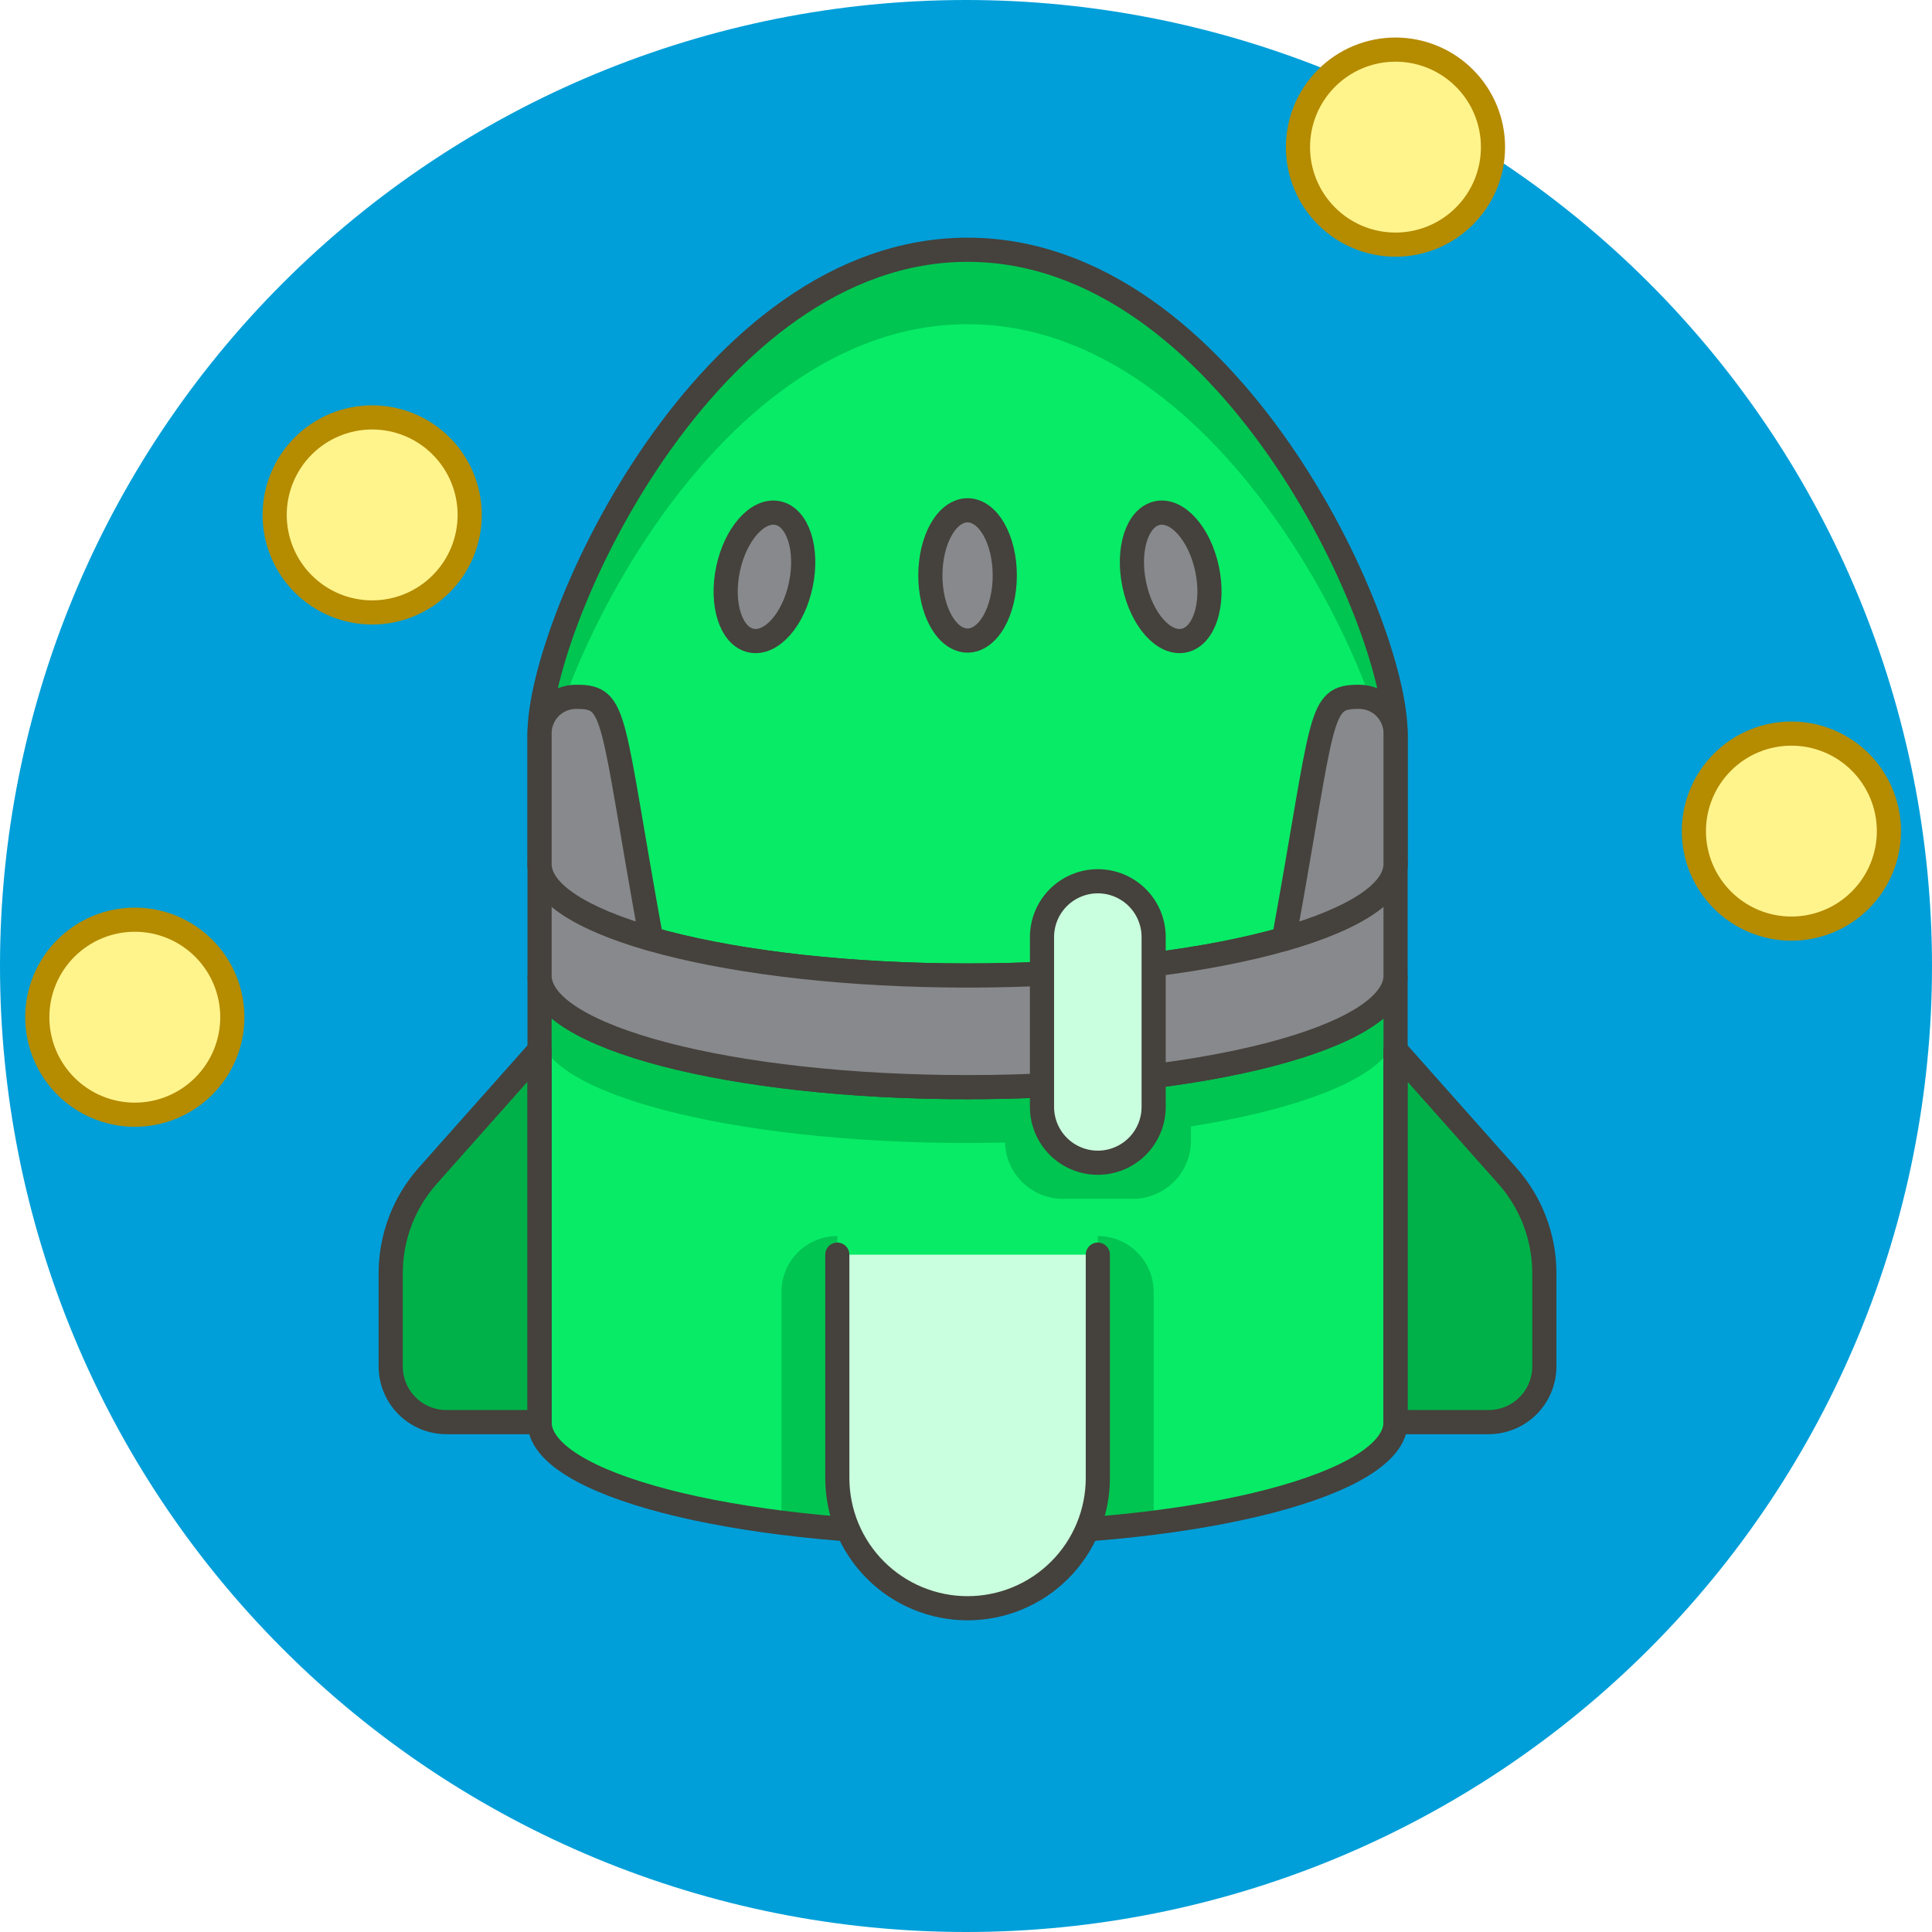
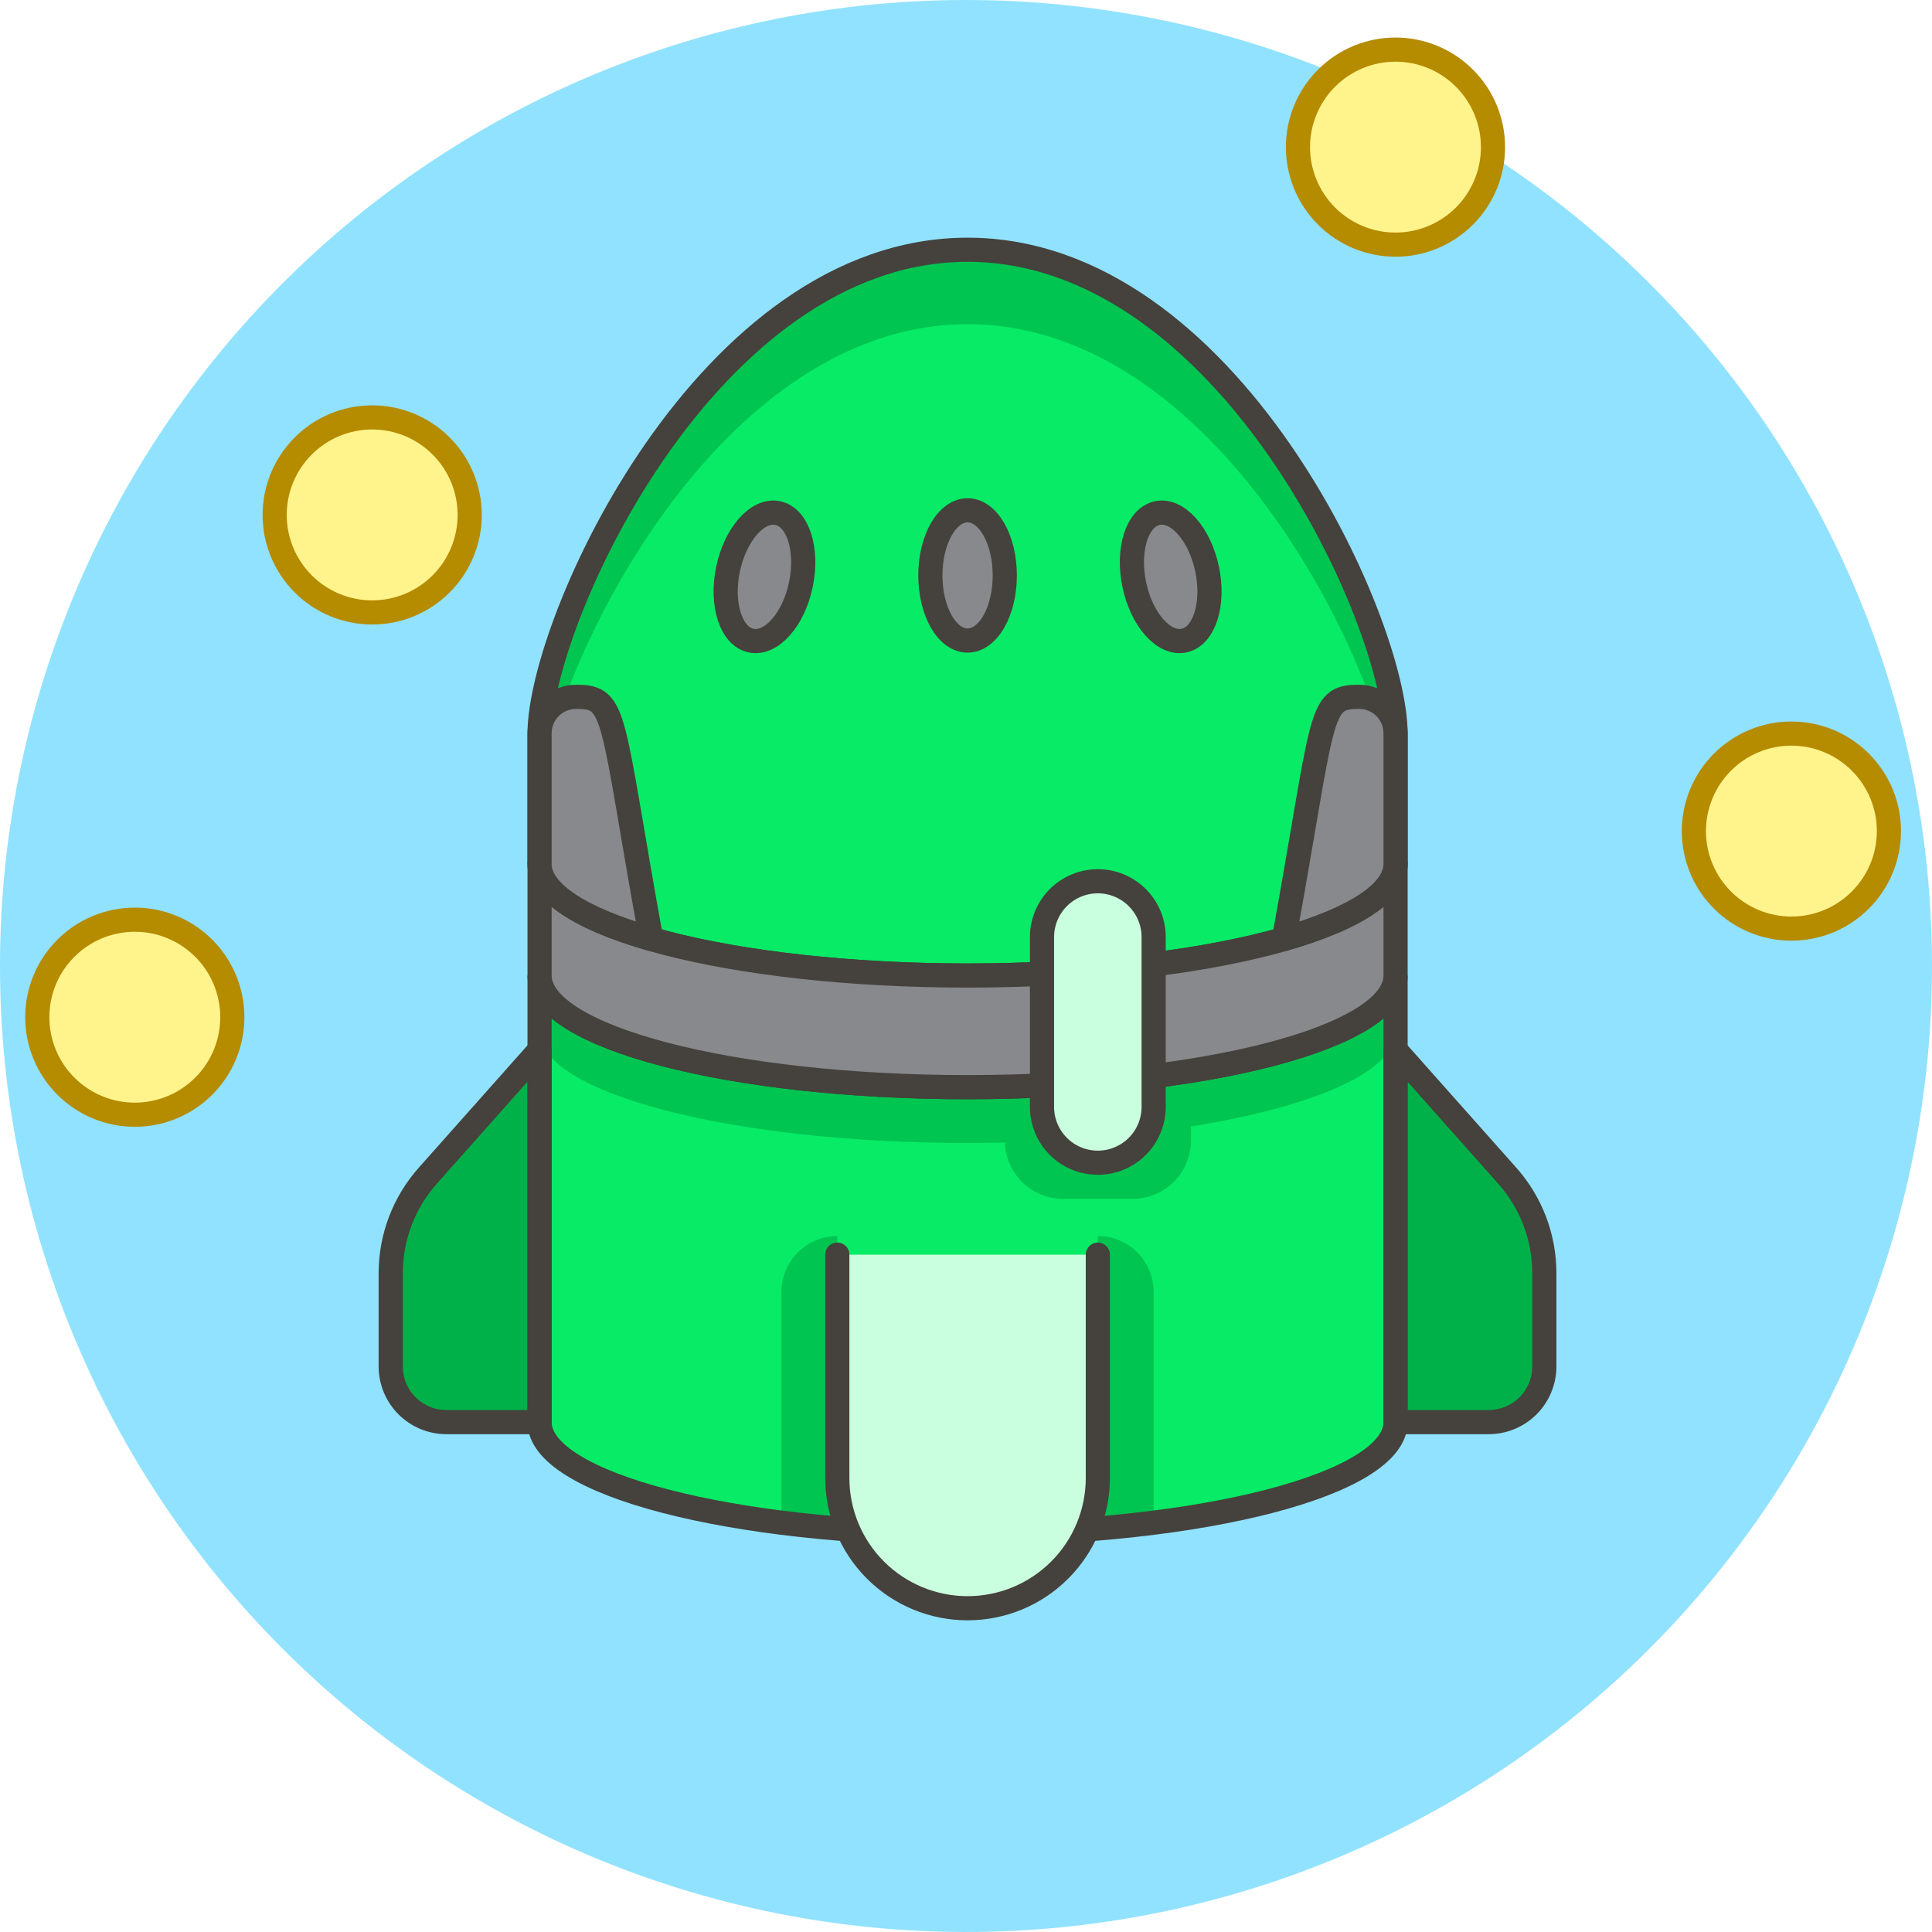
<svg xmlns="http://www.w3.org/2000/svg" width="80" height="80" viewBox="0 0 80 80" fill="none">
-   <path d="M0 40C0 50.609 4.214 60.783 11.716 68.284C19.217 75.786 29.391 80 40 80C50.609 80 60.783 75.786 68.284 68.284C75.786 60.783 80 50.609 80 40C80 29.391 75.786 19.217 68.284 11.716C60.783 4.214 50.609 0 40 0C29.391 0 19.217 4.214 11.716 11.716C4.214 19.217 0 29.391 0 40Z" fill="#009FD9" />
+   <path d="M0 40C0 50.609 4.214 60.783 11.716 68.284C19.217 75.786 29.391 80 40 80C50.609 80 60.783 75.786 68.284 68.284C75.786 60.783 80 50.609 80 40C80 29.391 75.786 19.217 68.284 11.716C60.783 4.214 50.609 0 40 0C29.391 0 19.217 4.214 11.716 11.716C4.214 19.217 0 29.391 0 40Z" fill="#91E2FF" />
  <path d="M40.065 45.017C30.277 45.017 22.342 42.947 22.342 40.394V58.887C22.342 61.44 30.277 63.511 40.065 63.511C49.853 63.511 57.788 61.44 57.788 58.887V40.394C57.788 42.947 49.853 45.017 40.065 45.017Z" fill="#08EB66" />
  <path d="M32.359 53.493V63.048C33.104 63.142 33.873 63.224 34.671 63.291V51.182C34.058 51.182 33.47 51.425 33.036 51.859C32.603 52.292 32.359 52.88 32.359 53.493Z" fill="#00C551" />
  <path d="M47.77 53.493V63.048C47.026 63.142 46.256 63.223 45.459 63.291V51.182C46.072 51.182 46.66 51.425 47.093 51.859C47.526 52.292 47.77 52.88 47.77 53.493Z" fill="#00C551" />
  <path d="M40.065 45.017C30.277 45.017 22.342 42.947 22.342 40.394V42.706C22.342 45.259 30.277 47.329 40.065 47.329C40.588 47.329 41.102 47.32 41.614 47.309C41.632 47.934 41.892 48.527 42.341 48.962C42.789 49.398 43.389 49.641 44.014 49.641H46.908C47.546 49.641 48.158 49.387 48.609 48.936C49.06 48.485 49.314 47.873 49.314 47.235V46.644C54.391 45.831 57.79 44.374 57.79 42.706V40.394C57.788 42.947 49.853 45.017 40.065 45.017Z" fill="#00C551" />
  <path d="M16.178 52.723C16.178 51.234 16.724 49.796 17.714 48.683L22.342 43.476V58.887H18.487C17.875 58.887 17.287 58.644 16.854 58.211C16.421 57.778 16.178 57.19 16.178 56.578V52.723Z" fill="#00B149" stroke="#45413C" stroke-linecap="round" stroke-linejoin="round" />
  <path d="M63.948 52.723C63.948 51.234 63.402 49.796 62.412 48.683L57.784 43.476V58.887H61.639C62.251 58.887 62.839 58.644 63.272 58.211C63.705 57.778 63.948 57.19 63.948 56.578V52.723Z" fill="#00B149" stroke="#45413C" stroke-linecap="round" stroke-linejoin="round" />
  <path d="M40.065 45.017C30.277 45.017 22.342 42.947 22.342 40.394V58.887C22.342 61.44 30.277 63.511 40.065 63.511C49.853 63.511 57.788 61.44 57.788 58.887V40.394C57.788 42.947 49.853 45.017 40.065 45.017Z" stroke="#45413C" />
  <path d="M40.065 10.342C29.277 10.342 22.342 25.753 22.342 30.377V35.771C22.342 38.324 30.277 40.394 40.065 40.394C49.853 40.394 57.788 38.324 57.788 35.771V30.377C57.788 25.753 50.853 10.342 40.065 10.342Z" fill="#08EB66" />
  <path d="M40.065 10.342C29.277 10.342 22.342 25.753 22.342 30.377V33.459C22.342 28.836 29.277 13.425 40.065 13.425C50.853 13.425 57.788 28.836 57.788 33.459V30.377C57.788 25.753 50.853 10.342 40.065 10.342Z" fill="#00C551" />
  <path d="M40.065 10.342C29.277 10.342 22.342 25.753 22.342 30.377V35.771C22.342 38.324 30.277 40.394 40.065 40.394C49.853 40.394 57.788 38.324 57.788 35.771V30.377C57.788 25.753 50.853 10.342 40.065 10.342Z" stroke="#45413C" stroke-linecap="round" stroke-linejoin="round" />
  <path d="M70.14 34.414C70.14 35.485 70.565 36.512 71.323 37.269C72.08 38.027 73.107 38.452 74.178 38.452C75.249 38.452 76.276 38.027 77.033 37.269C77.791 36.512 78.216 35.485 78.216 34.414C78.216 33.343 77.791 32.316 77.033 31.559C76.276 30.801 75.249 30.376 74.178 30.376C73.107 30.376 72.08 30.801 71.323 31.559C70.565 32.316 70.14 33.343 70.14 34.414Z" fill="#FFF48C" stroke="#B58B00" stroke-linecap="round" stroke-linejoin="round" />
  <path d="M11.373 21.322C11.373 22.393 11.799 23.42 12.556 24.177C13.313 24.935 14.34 25.36 15.411 25.36C16.482 25.36 17.509 24.935 18.266 24.177C19.024 23.42 19.449 22.393 19.449 21.322C19.449 20.251 19.024 19.224 18.266 18.467C17.509 17.709 16.482 17.284 15.411 17.284C14.34 17.284 13.313 17.709 12.556 18.467C11.799 19.224 11.373 20.251 11.373 21.322Z" fill="#FFF48C" stroke="#B58B00" stroke-linecap="round" stroke-linejoin="round" />
  <path d="M53.746 6.092C53.746 7.163 54.171 8.19 54.929 8.947C55.686 9.705 56.713 10.13 57.784 10.13C58.855 10.13 59.882 9.705 60.639 8.947C61.397 8.19 61.822 7.163 61.822 6.092C61.822 5.021 61.397 3.994 60.639 3.237C59.882 2.479 58.855 2.054 57.784 2.054C56.713 2.054 55.686 2.479 54.929 3.237C54.171 3.994 53.746 5.021 53.746 6.092Z" fill="#FFF48C" stroke="#B58B00" stroke-linecap="round" stroke-linejoin="round" />
  <path d="M1.544 42.12C1.544 42.65 1.648 43.175 1.851 43.665C2.054 44.155 2.352 44.6 2.727 44.975C3.102 45.35 3.547 45.648 4.037 45.851C4.527 46.054 5.052 46.158 5.582 46.158C6.112 46.158 6.637 46.054 7.127 45.851C7.617 45.648 8.062 45.35 8.437 44.975C8.812 44.6 9.11 44.155 9.313 43.665C9.515 43.175 9.62 42.65 9.62 42.12C9.62 41.59 9.515 41.065 9.313 40.575C9.11 40.085 8.812 39.64 8.437 39.265C8.062 38.89 7.617 38.592 7.127 38.389C6.637 38.186 6.112 38.082 5.582 38.082C5.052 38.082 4.527 38.186 4.037 38.389C3.547 38.592 3.102 38.89 2.727 39.265C2.352 39.64 2.054 40.085 1.851 40.575C1.648 41.065 1.544 41.59 1.544 42.12Z" fill="#FFF48C" stroke="#B58B00" stroke-linecap="round" stroke-linejoin="round" />
  <path d="M38.524 23.827C38.524 24.542 38.686 25.228 38.975 25.734C39.264 26.24 39.656 26.524 40.065 26.524C40.474 26.524 40.866 26.24 41.155 25.734C41.444 25.228 41.606 24.542 41.606 23.827C41.606 23.112 41.444 22.426 41.155 21.92C40.866 21.414 40.474 21.13 40.065 21.13C39.656 21.13 39.264 21.414 38.975 21.92C38.686 22.426 38.524 23.112 38.524 23.827Z" fill="#87898C" />
  <path d="M38.524 23.827C38.524 24.542 38.686 25.228 38.975 25.734C39.264 26.24 39.656 26.524 40.065 26.524C40.474 26.524 40.866 26.24 41.155 25.734C41.444 25.228 41.606 24.542 41.606 23.827C41.606 23.112 41.444 22.426 41.155 21.92C40.866 21.414 40.474 21.13 40.065 21.13C39.656 21.13 39.264 21.414 38.975 21.92C38.686 22.426 38.524 23.112 38.524 23.827Z" stroke="#45413C" stroke-linecap="round" stroke-linejoin="round" />
  <path d="M33.163 24.2C32.863 25.658 31.938 26.7 31.104 26.526C30.27 26.352 29.842 25.026 30.145 23.572C30.448 22.118 31.37 21.072 32.203 21.245C33.036 21.418 33.466 22.739 33.163 24.2Z" fill="#87898C" />
  <path d="M33.163 24.2C32.863 25.658 31.938 26.7 31.104 26.526C30.27 26.352 29.842 25.026 30.145 23.572C30.448 22.118 31.37 21.072 32.203 21.245C33.036 21.418 33.466 22.739 33.163 24.2Z" stroke="#45413C" stroke-linecap="round" stroke-linejoin="round" />
  <path d="M46.967 24.2C47.267 25.658 48.192 26.7 49.026 26.526C49.86 26.352 50.288 25.026 49.985 23.572C49.682 22.118 48.76 21.072 47.926 21.245C47.092 21.418 46.664 22.739 46.967 24.2Z" fill="#87898C" stroke="#45413C" stroke-linecap="round" stroke-linejoin="round" />
  <path d="M22.342 35.771C22.342 38.324 30.277 40.394 40.065 40.394C49.853 40.394 57.788 38.324 57.788 35.771V40.394C57.788 42.947 49.853 45.017 40.065 45.017C30.277 45.017 22.342 42.947 22.342 40.394V35.771Z" fill="#87898C" />
  <path d="M40.065 40.394C30.277 40.394 22.342 38.324 22.342 35.771V37.312C22.342 39.865 30.277 41.935 40.065 41.935C49.853 41.935 57.788 39.865 57.788 37.312V35.771C57.788 38.324 49.853 40.394 40.065 40.394Z" fill="#87898C" />
  <path d="M22.342 35.771C22.342 38.324 30.277 40.394 40.065 40.394C49.853 40.394 57.788 38.324 57.788 35.771V40.394C57.788 42.947 49.853 45.017 40.065 45.017C30.277 45.017 22.342 42.947 22.342 40.394V35.771Z" stroke="#45413C" stroke-linecap="round" stroke-linejoin="round" />
  <path d="M47.77 45.786C47.776 46.094 47.721 46.399 47.608 46.685C47.495 46.971 47.325 47.232 47.11 47.452C46.895 47.672 46.638 47.846 46.354 47.965C46.071 48.085 45.766 48.146 45.459 48.146C45.151 48.146 44.846 48.085 44.563 47.965C44.279 47.846 44.022 47.672 43.807 47.452C43.592 47.232 43.422 46.971 43.309 46.685C43.196 46.399 43.141 46.094 43.147 45.786V38.851C43.141 38.543 43.196 38.238 43.309 37.952C43.422 37.666 43.592 37.405 43.807 37.185C44.022 36.965 44.279 36.791 44.563 36.672C44.846 36.552 45.151 36.491 45.459 36.491C45.766 36.491 46.071 36.552 46.354 36.672C46.638 36.791 46.895 36.965 47.11 37.185C47.325 37.405 47.495 37.666 47.608 37.952C47.721 38.238 47.776 38.543 47.77 38.851V45.786Z" fill="#C9FFDE" stroke="#45413C" />
  <path d="M45.459 51.952V61.2C45.459 62.631 44.891 64.003 43.879 65.014C42.868 66.026 41.496 66.594 40.065 66.594C38.634 66.594 37.263 66.026 36.251 65.014C35.239 64.003 34.671 62.631 34.671 61.2V51.952" fill="#C9FFDE" />
  <path d="M45.459 51.952V61.2C45.459 62.631 44.891 64.003 43.879 65.014C42.868 66.026 41.496 66.594 40.065 66.594C38.634 66.594 37.263 66.026 36.251 65.014C35.239 64.003 34.671 62.631 34.671 61.2V51.952" stroke="#45413C" stroke-linecap="round" stroke-linejoin="round" />
  <path d="M26.963 38.876C25.278 29.584 25.563 28.854 23.883 28.854C23.679 28.85 23.476 28.887 23.287 28.963C23.098 29.039 22.926 29.153 22.782 29.298C22.638 29.442 22.525 29.614 22.449 29.804C22.373 29.993 22.337 30.196 22.342 30.4V35.775C22.342 36.968 24.1 38.055 26.963 38.876Z" fill="#87898C" />
  <path d="M23.883 31.147C24.543 31.121 25.19 31.329 25.711 31.734C25.223 29.155 24.947 28.854 23.883 28.854C23.679 28.85 23.476 28.887 23.287 28.963C23.098 29.039 22.926 29.153 22.782 29.298C22.638 29.442 22.525 29.614 22.449 29.804C22.374 29.993 22.337 30.196 22.342 30.4V32.692C22.337 32.488 22.374 32.285 22.449 32.096C22.525 31.907 22.638 31.734 22.782 31.59C22.926 31.446 23.098 31.332 23.287 31.256C23.476 31.18 23.679 31.143 23.883 31.147Z" fill="#87898C" />
  <path d="M26.963 38.876C25.278 29.584 25.563 28.854 23.883 28.854C23.679 28.85 23.476 28.887 23.287 28.963C23.098 29.039 22.926 29.153 22.782 29.298C22.638 29.442 22.525 29.614 22.449 29.804C22.373 29.993 22.337 30.196 22.342 30.4V35.775C22.342 36.968 24.1 38.055 26.963 38.876Z" stroke="#45413C" stroke-linecap="round" stroke-linejoin="round" />
  <path d="M53.167 38.876C54.852 29.584 54.567 28.854 56.247 28.854C56.451 28.85 56.654 28.887 56.843 28.963C57.032 29.039 57.204 29.153 57.348 29.298C57.492 29.442 57.605 29.614 57.681 29.804C57.756 29.993 57.793 30.196 57.788 30.4V35.775C57.788 36.968 56.029 38.055 53.167 38.876Z" fill="#87898C" />
  <path d="M56.247 31.147C55.587 31.121 54.94 31.329 54.419 31.734C54.907 29.155 55.183 28.854 56.247 28.854C56.451 28.85 56.654 28.887 56.843 28.963C57.032 29.039 57.204 29.153 57.348 29.298C57.492 29.442 57.605 29.614 57.681 29.804C57.756 29.993 57.793 30.196 57.788 30.4V32.692C57.793 32.488 57.756 32.285 57.681 32.096C57.605 31.907 57.492 31.734 57.348 31.59C57.204 31.446 57.032 31.332 56.843 31.256C56.654 31.18 56.451 31.143 56.247 31.147Z" fill="#87898C" />
  <path d="M53.167 38.876C54.852 29.584 54.567 28.854 56.247 28.854C56.451 28.85 56.654 28.887 56.843 28.963C57.032 29.039 57.204 29.153 57.348 29.298C57.492 29.442 57.605 29.614 57.681 29.804C57.756 29.993 57.793 30.196 57.788 30.4V35.775C57.788 36.968 56.029 38.055 53.167 38.876Z" stroke="#45413C" stroke-linecap="round" stroke-linejoin="round" />
</svg>
